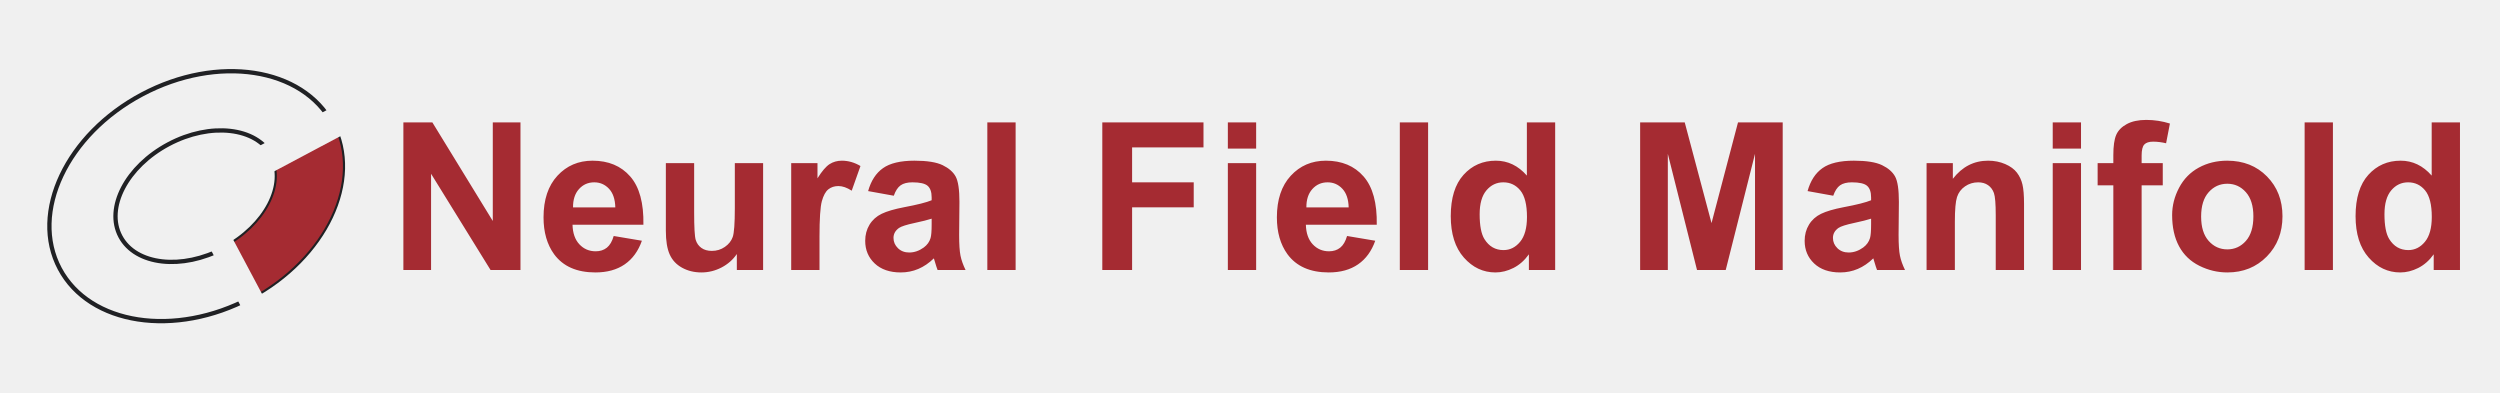
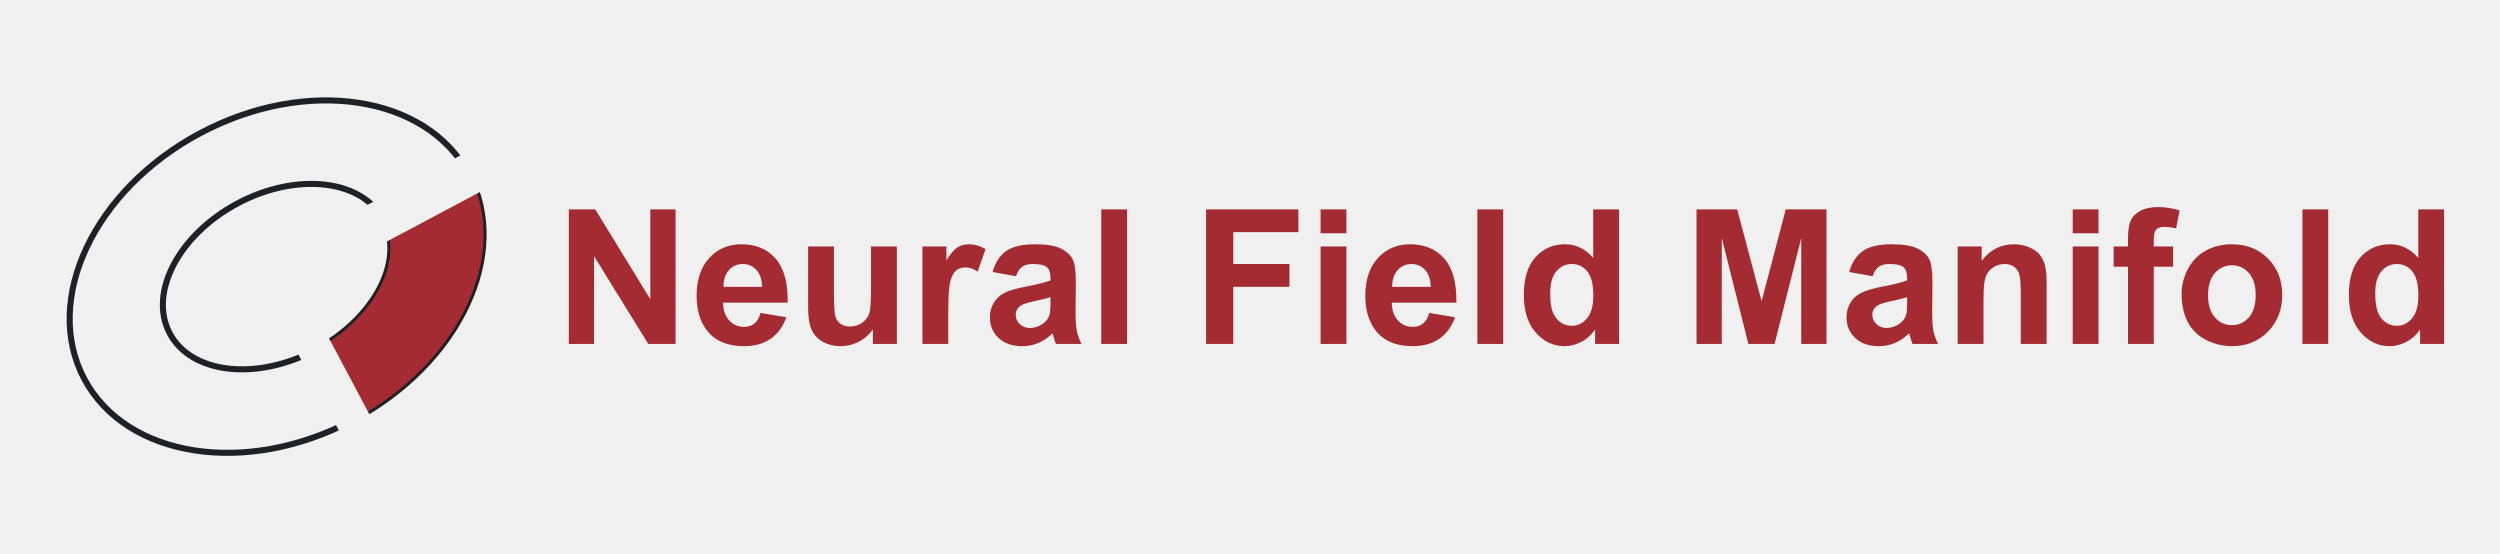
- <svg xmlns="http://www.w3.org/2000/svg" viewBox="0 0 2039 320" role="img" aria-labelledby="title" width="2039" height="320">
+ <svg xmlns="http://www.w3.org/2000/svg" viewBox="0 0 1446 320" role="img" aria-labelledby="title" width="1446" height="320">
  <defs>
    <mask id="cut" maskUnits="userSpaceOnUse" x="0" y="0" width="320" height="320">
      <rect width="320" height="320" fill="#fff" />
      <path d="M224 148H294V172H224ZM150 204H170V268H150Z" fill="#000" />
    </mask>
  </defs>
  <g transform="rotate(-28 160 160)" mask="url(#cut)">
    <path fill="none" fill-rule="evenodd" d="M286 160A126 94 0 1 1 34 160A126 94 0 1 1 286 160ZM230 160A70 48 0 1 1 90 160A70 48 0 1 1 230 160Z" stroke="#202124" stroke-width="3.5" />
    <path d="M286 160A126 94 0 0 1 160 254L160 208A70 48 0 0 0 230 160Z" fill="#a52b32" />
  </g>
-   <g id="wordmark" fill="#a52b32" transform="translate(316.5186 220.2311) scale(0.08211467 -0.08211467)">
+   <g id="wordmark" fill="#a52b32" transform="translate(320.929 198.9481) scale(0.05309896 -0.05309896)">
    <path d="M152 0V1466H440L1040 487V1466H1315V0H1018L427 956V0ZM2241 338 2521 291Q2467 137 2350.5 56.5Q2234 -24 2059 -24Q1782 -24 1649 157Q1544 302 1544 523Q1544 787 1682.0 936.5Q1820 1086 2031 1086Q2268 1086 2405.0 929.5Q2542 773 2536 450H1832Q1835 325 1900.0 255.5Q1965 186 2062 186Q2128 186 2173.0 222.0Q2218 258 2241 338ZM2257 622Q2254 744 2194.0 807.5Q2134 871 2048 871Q1956 871 1896 804Q1836 737 1837 622ZM3464 0V159Q3406 74 3311.5 25.0Q3217 -24 3112 -24Q3005 -24 2920.0 23.0Q2835 70 2797.0 155.0Q2759 240 2759 390V1062H3040V574Q3040 350 3055.5 299.5Q3071 249 3112.0 219.5Q3153 190 3216 190Q3288 190 3345.0 229.5Q3402 269 3423.0 327.5Q3444 386 3444 614V1062H3725V0ZM4285 0H4004V1062H4265V911Q4332 1018 4385.5 1052.0Q4439 1086 4507 1086Q4603 1086 4692 1033L4605 788Q4534 834 4473 834Q4414 834 4373.0 801.5Q4332 769 4308.5 684.0Q4285 599 4285 328ZM5023 738 4768 784Q4811 938 4916.0 1012.0Q5021 1086 5228 1086Q5416 1086 5508.0 1041.5Q5600 997 5637.5 928.5Q5675 860 5675 677L5672 349Q5672 209 5685.5 142.5Q5699 76 5736 0H5458Q5447 28 5431 83Q5424 108 5421 116Q5349 46 5267.0 11.0Q5185 -24 5092 -24Q4928 -24 4833.5 65.0Q4739 154 4739 290Q4739 380 4782.0 450.5Q4825 521 4902.5 558.5Q4980 596 5126 624Q5323 661 5399 693V721Q5399 802 5359.0 836.5Q5319 871 5208 871Q5133 871 5091.0 841.5Q5049 812 5023 738ZM5399 510Q5345 492 5228.0 467.0Q5111 442 5075 418Q5020 379 5020 319Q5020 260 5064.0 217.0Q5108 174 5176 174Q5252 174 5321 224Q5372 262 5388 317Q5399 353 5399 454ZM5952 0V1466H6233V0ZM7094 0V1466H8099V1218H7390V871H8002V623H7390V0ZM8341 1206V1466H8622V1206ZM8341 0V1062H8622V0ZM9525 338 9805 291Q9751 137 9634.5 56.5Q9518 -24 9343 -24Q9066 -24 8933 157Q8828 302 8828 523Q8828 787 8966.0 936.5Q9104 1086 9315 1086Q9552 1086 9689.0 929.5Q9826 773 9820 450H9116Q9119 325 9184.0 255.5Q9249 186 9346 186Q9412 186 9457.0 222.0Q9502 258 9525 338ZM9541 622Q9538 744 9478.0 807.5Q9418 871 9332 871Q9240 871 9180 804Q9120 737 9121 622ZM10049 0V1466H10330V0ZM11592 0H11331V156Q11266 65 11177.5 20.5Q11089 -24 10999 -24Q10816 -24 10685.5 123.5Q10555 271 10555 535Q10555 805 10682.0 945.5Q10809 1086 11003 1086Q11181 1086 11311 938V1466H11592ZM10842 554Q10842 384 10889 308Q10957 198 11079 198Q11176 198 11244.0 280.5Q11312 363 11312 527Q11312 710 11246.0 790.5Q11180 871 11077 871Q10977 871 10909.5 791.5Q10842 712 10842 554ZM12436 0V1466H12879L13145 466L13408 1466H13852V0H13577V1154L13286 0H13001L12711 1154V0ZM14354 738 14099 784Q14142 938 14247.0 1012.0Q14352 1086 14559 1086Q14747 1086 14839.0 1041.5Q14931 997 14968.5 928.5Q15006 860 15006 677L15003 349Q15003 209 15016.5 142.5Q15030 76 15067 0H14789Q14778 28 14762 83Q14755 108 14752 116Q14680 46 14598.0 11.0Q14516 -24 14423 -24Q14259 -24 14164.5 65.0Q14070 154 14070 290Q14070 380 14113.0 450.5Q14156 521 14233.5 558.5Q14311 596 14457 624Q14654 661 14730 693V721Q14730 802 14690.0 836.5Q14650 871 14539 871Q14464 871 14422.0 841.5Q14380 812 14354 738ZM14730 510Q14676 492 14559.0 467.0Q14442 442 14406 418Q14351 379 14351 319Q14351 260 14395.0 217.0Q14439 174 14507 174Q14583 174 14652 224Q14703 262 14719 317Q14730 353 14730 454ZM16249 0H15968V542Q15968 714 15950.0 764.5Q15932 815 15891.5 843.0Q15851 871 15794 871Q15721 871 15663.0 831.0Q15605 791 15583.5 725.0Q15562 659 15562 481V0H15281V1062H15542V906Q15681 1086 15892 1086Q15985 1086 16062.0 1052.5Q16139 1019 16178.5 967.0Q16218 915 16233.5 849.0Q16249 783 16249 660ZM16534 1206V1466H16815V1206ZM16534 0V1062H16815V0ZM16980 1062H17136V1142Q17136 1276 17164.5 1342.0Q17193 1408 17269.5 1449.5Q17346 1491 17463 1491Q17583 1491 17698 1455L17660 1259Q17593 1275 17531 1275Q17470 1275 17443.5 1246.5Q17417 1218 17417 1137V1062H17627V841H17417V0H17136V841H16980ZM17720 546Q17720 686 17789.0 817.0Q17858 948 17984.5 1017.0Q18111 1086 18267 1086Q18508 1086 18662.0 929.5Q18816 773 18816 534Q18816 293 18660.5 134.5Q18505 -24 18269 -24Q18123 -24 17990.5 42.0Q17858 108 17789.0 235.5Q17720 363 17720 546ZM18008 531Q18008 373 18083.0 289.0Q18158 205 18268 205Q18378 205 18452.5 289.0Q18527 373 18527 533Q18527 689 18452.5 773.0Q18378 857 18268 857Q18158 857 18083.0 773.0Q18008 689 18008 531ZM19036 0V1466H19317V0ZM20579 0H20318V156Q20253 65 20164.5 20.5Q20076 -24 19986 -24Q19803 -24 19672.5 123.5Q19542 271 19542 535Q19542 805 19669.0 945.5Q19796 1086 19990 1086Q20168 1086 20298 938V1466H20579ZM19829 554Q19829 384 19876 308Q19944 198 20066 198Q20163 198 20231.0 280.5Q20299 363 20299 527Q20299 710 20233.0 790.5Q20167 871 20064 871Q19964 871 19896.5 791.5Q19829 712 19829 554Z" />
  </g>
</svg>
